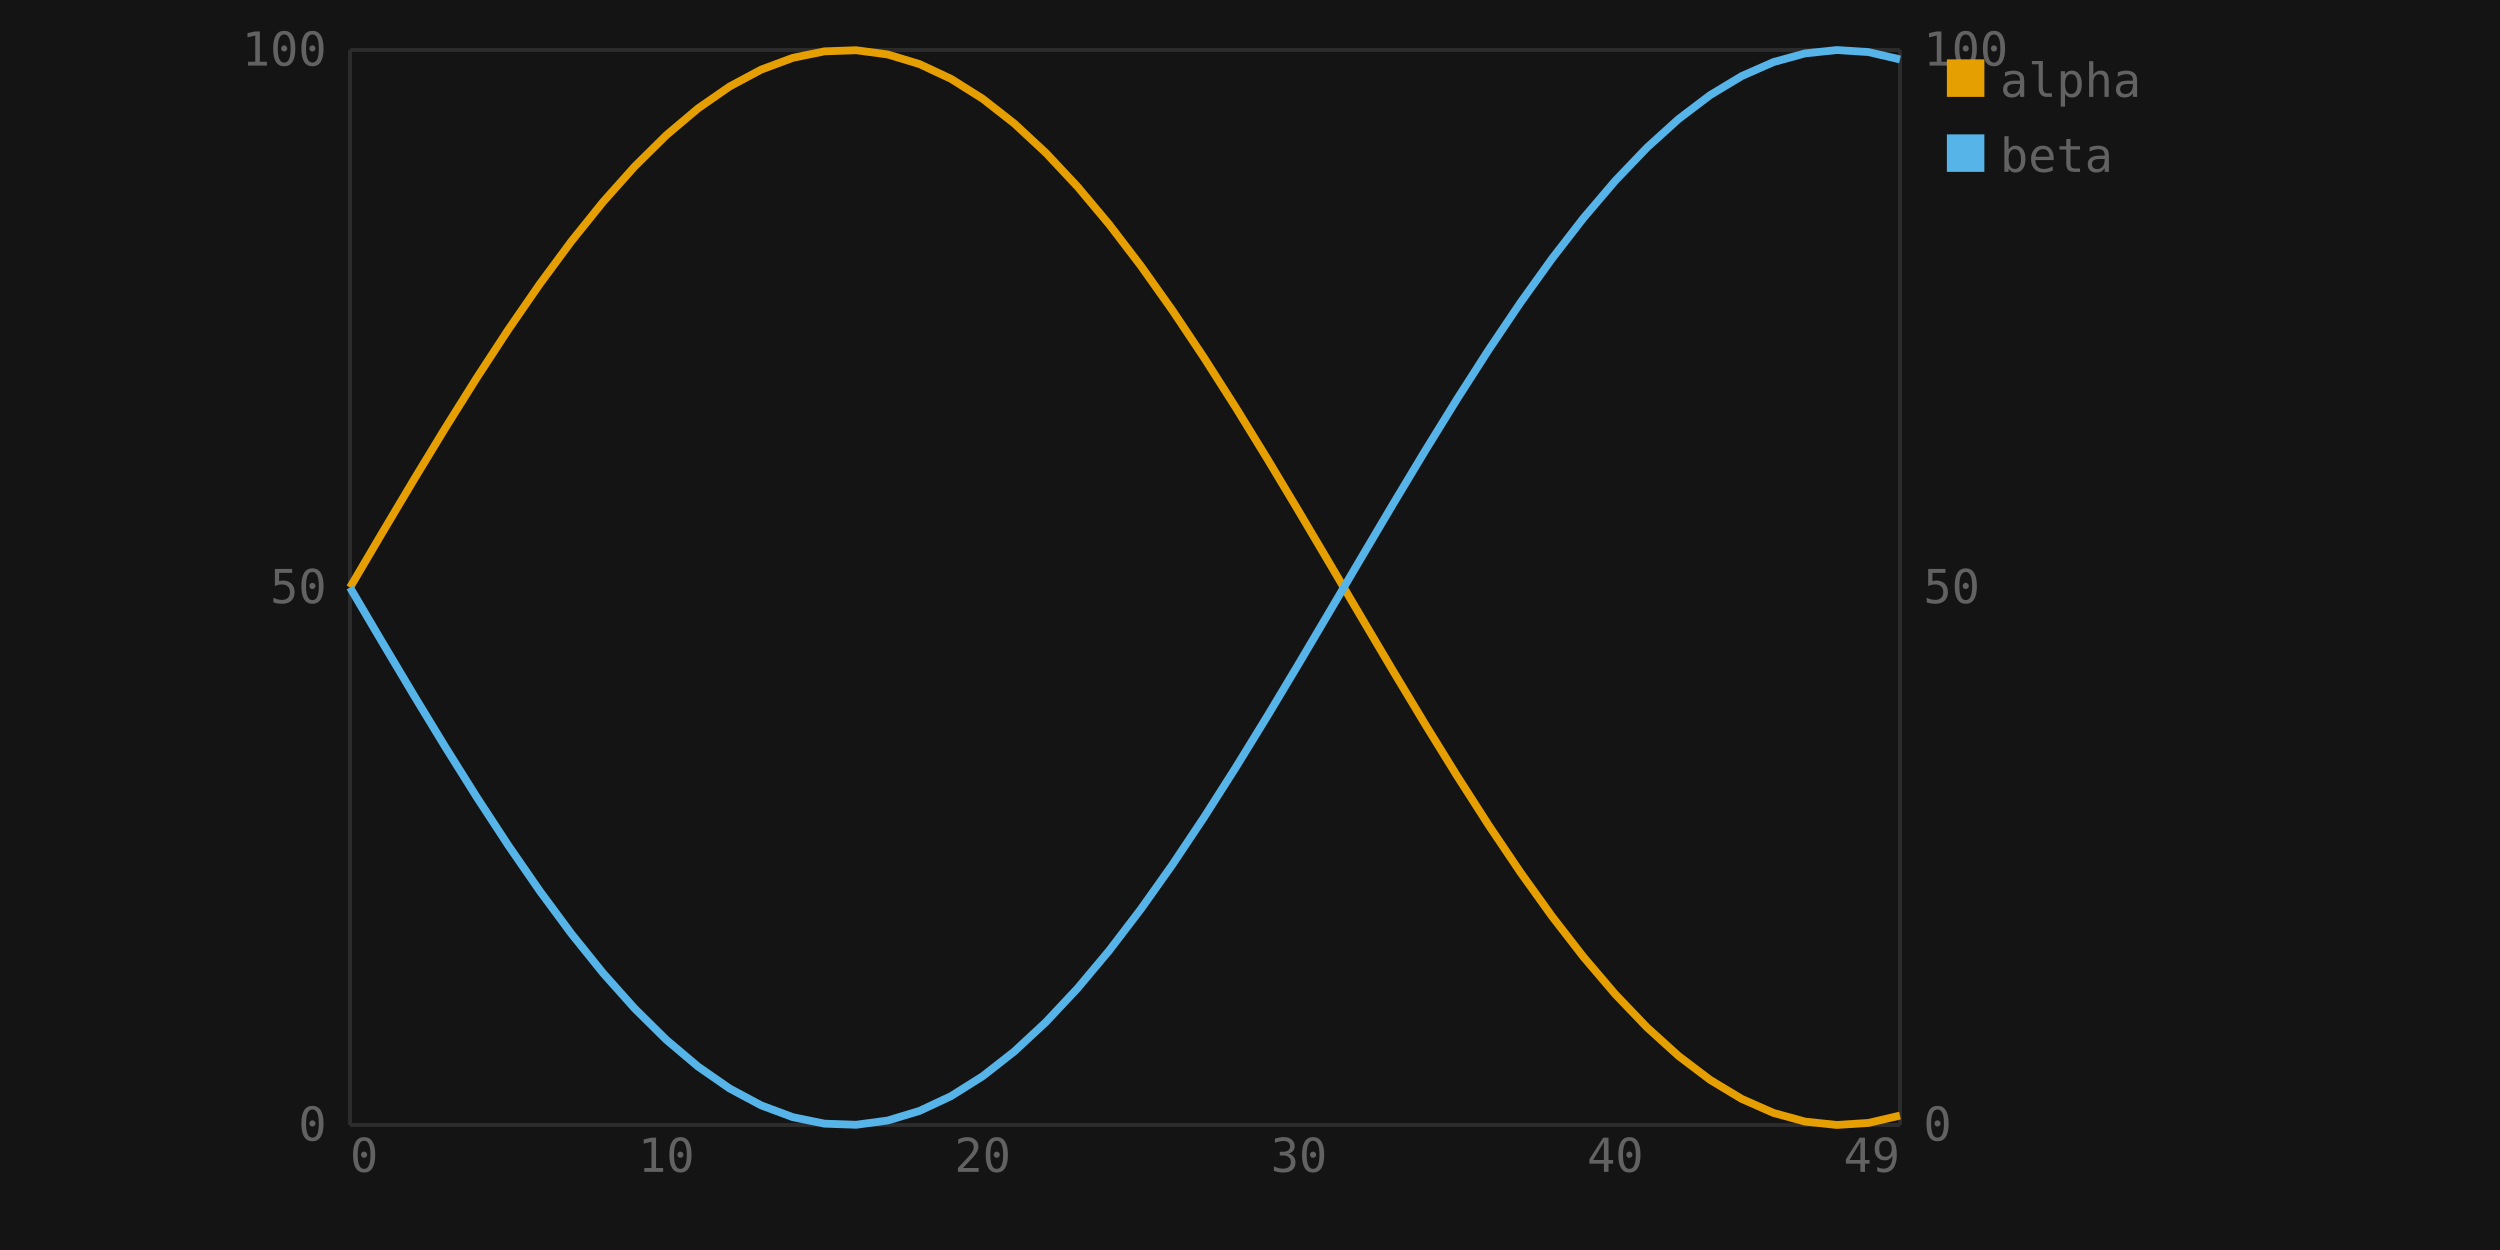
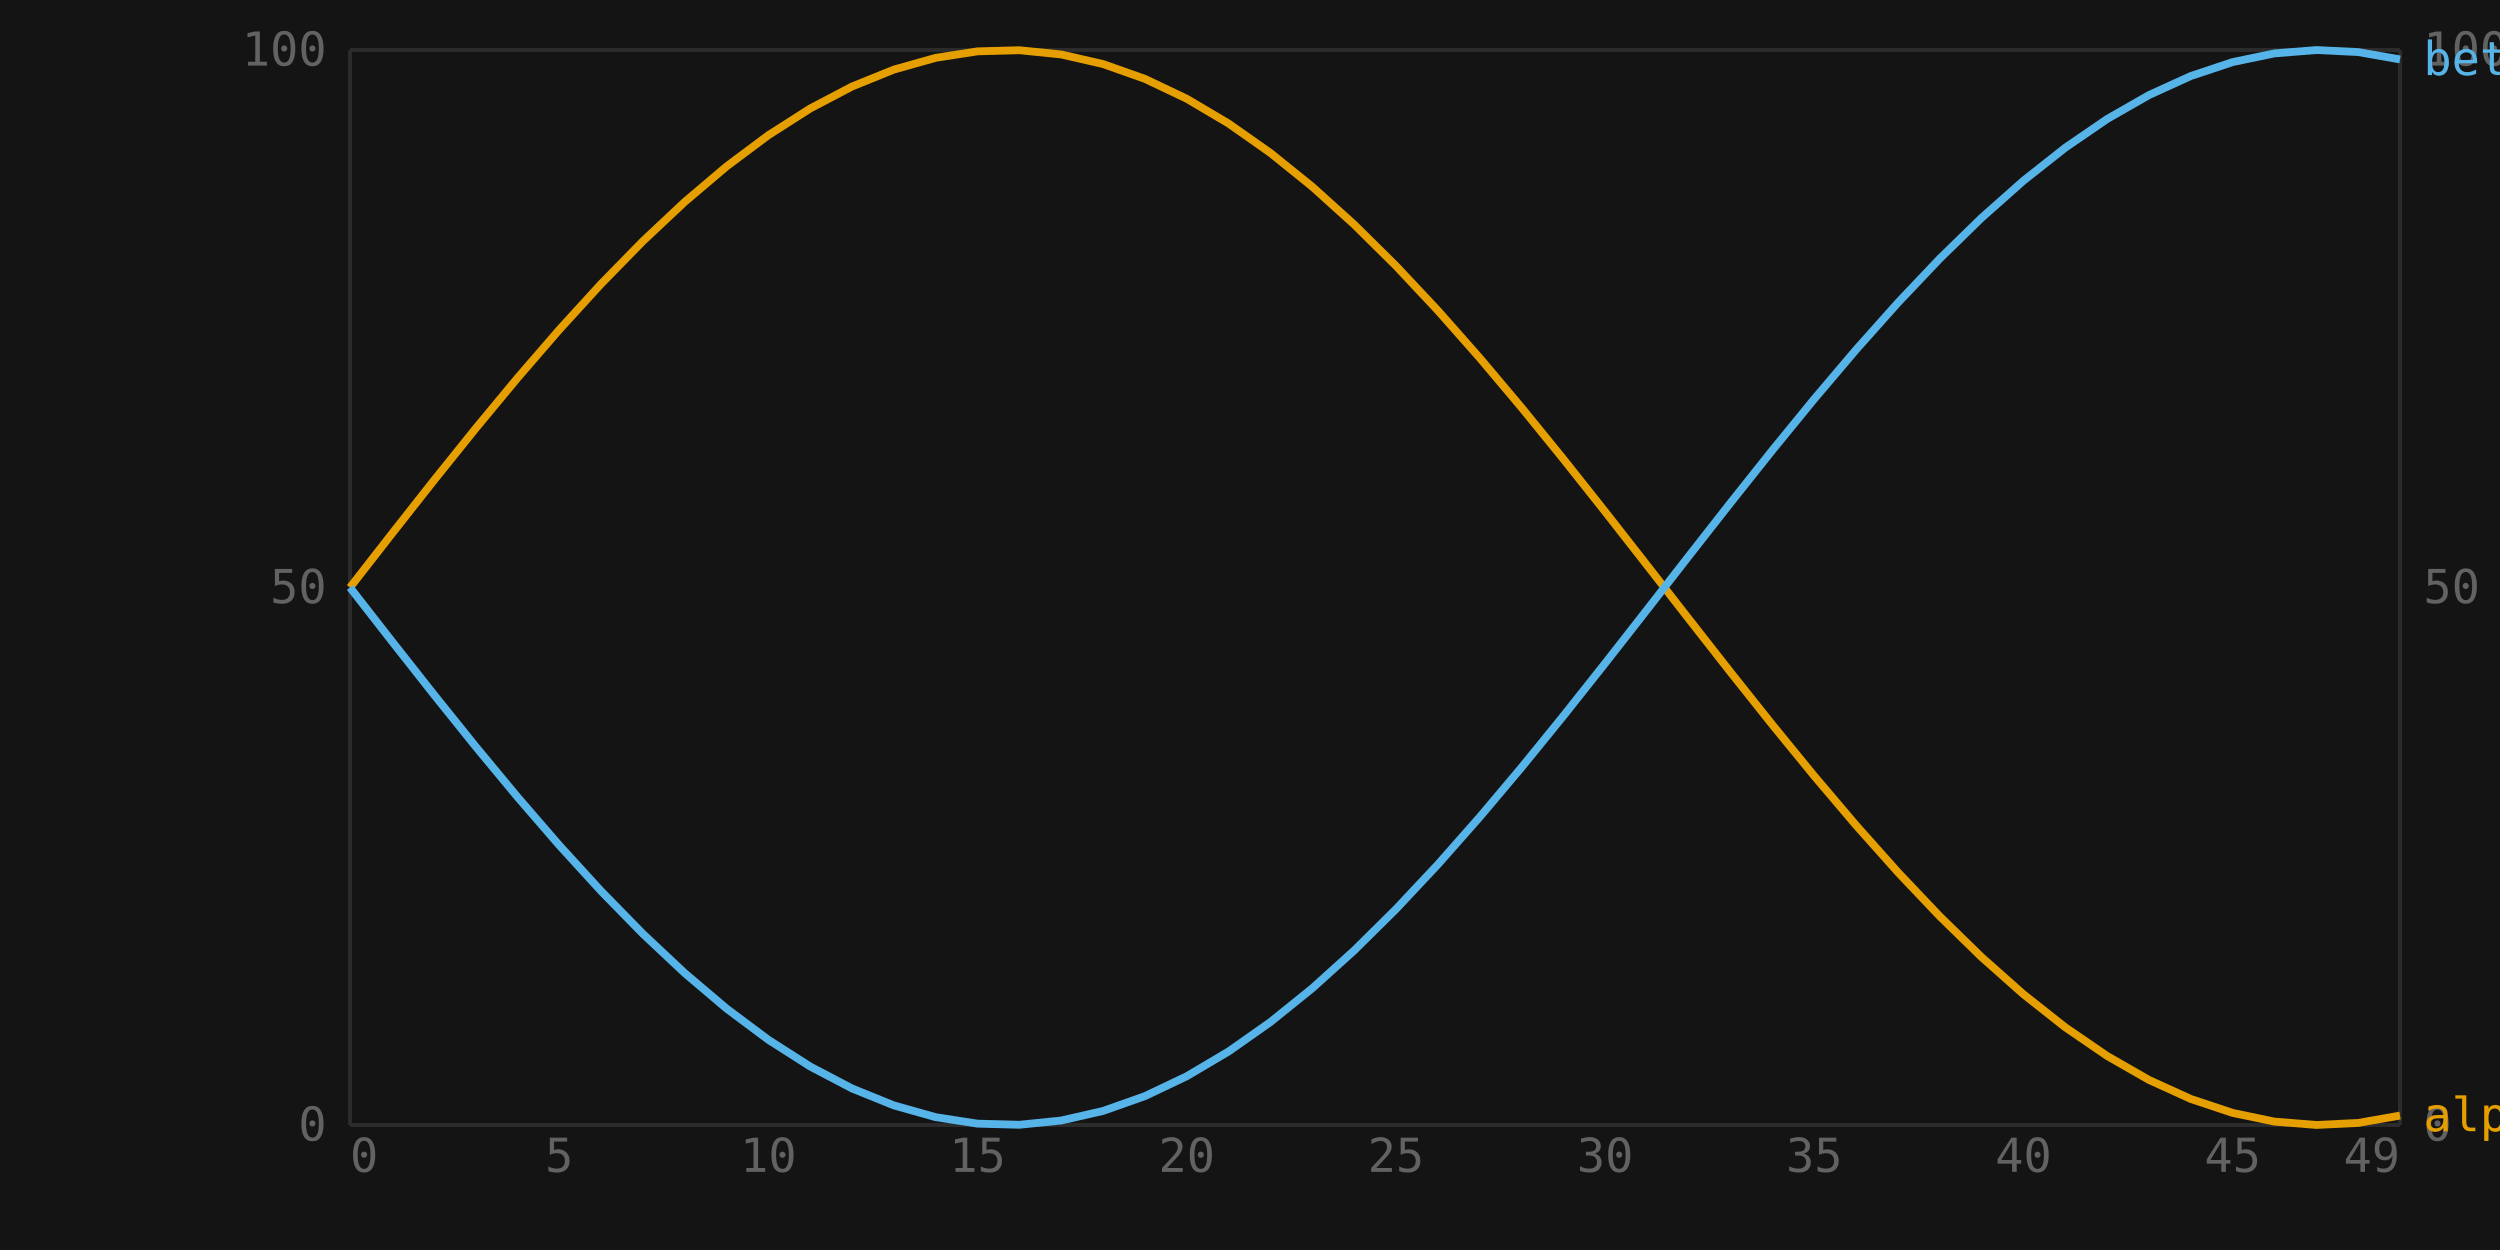
<svg xmlns="http://www.w3.org/2000/svg" viewBox="0 0 640 320" width="640" height="320">
  <rect width="100%" height="100%" fill="#141414" />
  <line x1="89.6" y1="12.8" x2="89.6" y2="288" stroke="#2c2c2c" stroke-width="1" />
-   <line x1="89.6" y1="288" x2="486.4" y2="288" stroke="#2c2c2c" stroke-width="1" />
-   <line x1="486.4" y1="12.8" x2="486.4" y2="288" stroke="#2c2c2c" stroke-width="1" />
-   <line x1="89.6" y1="12.8" x2="486.4" y2="12.8" stroke="#2c2c2c" stroke-width="1" />
+   <line x1="89.6" y1="288" x2="614.4" y2="288" stroke="#2c2c2c" stroke-width="1" />
+   <line x1="614.4" y1="12.8" x2="614.4" y2="288" stroke="#2c2c2c" stroke-width="1" />
+   <line x1="89.6" y1="12.8" x2="614.4" y2="12.8" stroke="#2c2c2c" stroke-width="1" />
  <text x="83.6" y="292" text-anchor="end" font-size="12" font-family="monospace" fill="#626262">0</text>
-   <text x="492.4" y="292" text-anchor="start" font-size="12" font-family="monospace" fill="#626262">0</text>
+   <text x="620.4" y="292" text-anchor="start" font-size="12" font-family="monospace" fill="#626262">0</text>
  <text x="83.6" y="154.4" text-anchor="end" font-size="12" font-family="monospace" fill="#626262">50</text>
-   <text x="492.4" y="154.4" text-anchor="start" font-size="12" font-family="monospace" fill="#626262">50</text>
+   <text x="620.4" y="154.4" text-anchor="start" font-size="12" font-family="monospace" fill="#626262">50</text>
  <text x="83.6" y="16.8" text-anchor="end" font-size="12" font-family="monospace" fill="#626262">100</text>
-   <text x="492.4" y="16.8" text-anchor="start" font-size="12" font-family="monospace" fill="#626262">100</text>
+   <text x="620.4" y="16.8" text-anchor="start" font-size="12" font-family="monospace" fill="#626262">100</text>
  <text x="89.6" y="300" text-anchor="start" font-size="12" font-family="monospace" fill="#626262">0</text>
-   <text x="170.58" y="300" text-anchor="middle" font-size="12" font-family="monospace" fill="#626262">10</text>
-   <text x="251.559" y="300" text-anchor="middle" font-size="12" font-family="monospace" fill="#626262">20</text>
-   <text x="332.539" y="300" text-anchor="middle" font-size="12" font-family="monospace" fill="#626262">30</text>
-   <text x="413.518" y="300" text-anchor="middle" font-size="12" font-family="monospace" fill="#626262">40</text>
-   <text x="486.4" y="300" text-anchor="end" font-size="12" font-family="monospace" fill="#626262">49</text>
-   <rect x="498.4" y="15.2" width="9.6" height="9.6" fill="#e69f00" />
-   <text x="512" y="24.8" text-anchor="start" font-size="12" font-family="monospace" fill="#626262">alpha</text>
-   <rect x="498.4" y="34.4" width="9.6" height="9.6" fill="#56b4e9" />
-   <text x="512" y="44" text-anchor="start" font-size="12" font-family="monospace" fill="#626262">beta</text>
-   <path d="M89.6 150.4 L97.698 136.663 L105.796 123.063 L113.894 109.736 L121.992 96.816 L130.09 84.431 L138.188 72.705 L146.286 61.756 L154.384 51.692 L162.482 42.614 L170.58 34.614 L178.678 27.77 L186.776 22.151 L194.873 17.814 L202.971 14.802 L211.069 13.145 L219.167 12.859 L227.265 13.947 L235.363 16.399 L243.461 20.189 L251.559 25.281 L259.657 31.622 L267.755 39.151 L275.853 47.791 L283.951 57.456 L292.049 68.05 L300.147 79.467 L308.245 91.593 L316.343 104.306 L324.441 117.479 L332.539 130.982 L340.637 144.679 L348.735 158.432 L356.833 172.106 L364.931 185.562 L373.029 198.668 L381.127 211.291 L389.224 223.305 L397.322 234.592 L405.42 245.037 L413.518 254.536 L421.616 262.995 L429.714 270.329 L437.812 276.464 L445.91 281.34 L454.008 284.908 L462.106 287.132 L470.204 287.989 L478.302 287.472 L486.4 285.585" fill="none" stroke="#e69f00" stroke-width="2" />
-   <path d="M89.6 150.4 L97.698 164.137 L105.796 177.737 L113.894 191.064 L121.992 203.984 L130.09 216.369 L138.188 228.095 L146.286 239.044 L154.384 249.108 L162.482 258.186 L170.58 266.186 L178.678 273.03 L186.776 278.649 L194.873 282.986 L202.971 285.998 L211.069 287.655 L219.167 287.941 L227.265 286.853 L235.363 284.401 L243.461 280.611 L251.559 275.519 L259.657 269.178 L267.755 261.649 L275.853 253.009 L283.951 243.344 L292.049 232.75 L300.147 221.333 L308.245 209.207 L316.343 196.494 L324.441 183.321 L332.539 169.818 L340.637 156.121 L348.735 142.368 L356.833 128.694 L364.931 115.238 L373.029 102.132 L381.127 89.509 L389.224 77.495 L397.322 66.208 L405.42 55.763 L413.518 46.264 L421.616 37.805 L429.714 30.471 L437.812 24.336 L445.91 19.46 L454.008 15.892 L462.106 13.668 L470.204 12.811 L478.302 13.328 L486.4 15.215" fill="none" stroke="#56b4e9" stroke-width="2" />
+   <text x="143.151" y="300" text-anchor="middle" font-size="12" font-family="monospace" fill="#626262">5</text>
+   <text x="196.702" y="300" text-anchor="middle" font-size="12" font-family="monospace" fill="#626262">10</text>
+   <text x="250.253" y="300" text-anchor="middle" font-size="12" font-family="monospace" fill="#626262">15</text>
+   <text x="303.804" y="300" text-anchor="middle" font-size="12" font-family="monospace" fill="#626262">20</text>
+   <text x="357.355" y="300" text-anchor="middle" font-size="12" font-family="monospace" fill="#626262">25</text>
+   <text x="410.906" y="300" text-anchor="middle" font-size="12" font-family="monospace" fill="#626262">30</text>
+   <text x="464.457" y="300" text-anchor="middle" font-size="12" font-family="monospace" fill="#626262">35</text>
+   <text x="518.008" y="300" text-anchor="middle" font-size="12" font-family="monospace" fill="#626262">40</text>
+   <text x="571.559" y="300" text-anchor="middle" font-size="12" font-family="monospace" fill="#626262">45</text>
+   <text x="614.4" y="300" text-anchor="end" font-size="12" font-family="monospace" fill="#626262">49</text>
+   <path d="M89.6 150.4 L100.31 136.663 L111.02 123.063 L121.731 109.736 L132.441 96.816 L143.151 84.431 L153.861 72.705 L164.571 61.756 L175.282 51.692 L185.992 42.614 L196.702 34.614 L207.412 27.77 L218.122 22.151 L228.833 17.814 L239.543 14.802 L250.253 13.145 L260.963 12.859 L271.673 13.947 L282.384 16.399 L293.094 20.189 L303.804 25.281 L314.514 31.622 L325.224 39.151 L335.935 47.791 L346.645 57.456 L357.355 68.05 L368.065 79.467 L378.776 91.593 L389.486 104.306 L400.196 117.479 L410.906 130.982 L421.616 144.679 L432.327 158.432 L443.037 172.106 L453.747 185.562 L464.457 198.668 L475.167 211.291 L485.878 223.305 L496.588 234.592 L507.298 245.037 L518.008 254.536 L528.718 262.995 L539.429 270.329 L550.139 276.464 L560.849 281.34 L571.559 284.908 L582.269 287.132 L592.98 287.989 L603.69 287.472 L614.4 285.585" fill="none" stroke="#e69f00" stroke-width="2" />
+   <path d="M89.6 150.4 L100.31 164.137 L111.02 177.737 L121.731 191.064 L132.441 203.984 L143.151 216.369 L153.861 228.095 L164.571 239.044 L175.282 249.108 L185.992 258.186 L196.702 266.186 L207.412 273.03 L218.122 278.649 L228.833 282.986 L239.543 285.998 L250.253 287.655 L260.963 287.941 L271.673 286.853 L282.384 284.401 L293.094 280.611 L303.804 275.519 L314.514 269.178 L325.224 261.649 L335.935 253.009 L346.645 243.344 L357.355 232.75 L368.065 221.333 L378.776 209.207 L389.486 196.494 L400.196 183.321 L410.906 169.818 L421.616 156.121 L432.327 142.368 L443.037 128.694 L453.747 115.238 L464.457 102.132 L475.167 89.509 L485.878 77.495 L496.588 66.208 L507.298 55.763 L518.008 46.264 L528.718 37.805 L539.429 30.471 L550.139 24.336 L560.849 19.46 L571.559 15.892 L582.269 13.668 L592.98 12.811 L603.69 13.328 L614.4 15.215" fill="none" stroke="#56b4e9" stroke-width="2" />
+   <text x="620.4" y="289.585" text-anchor="start" font-size="12" font-family="monospace" fill="#e69f00">alpha</text>
+   <text x="620.4" y="19.215" text-anchor="start" font-size="12" font-family="monospace" fill="#56b4e9">beta</text>
</svg>
